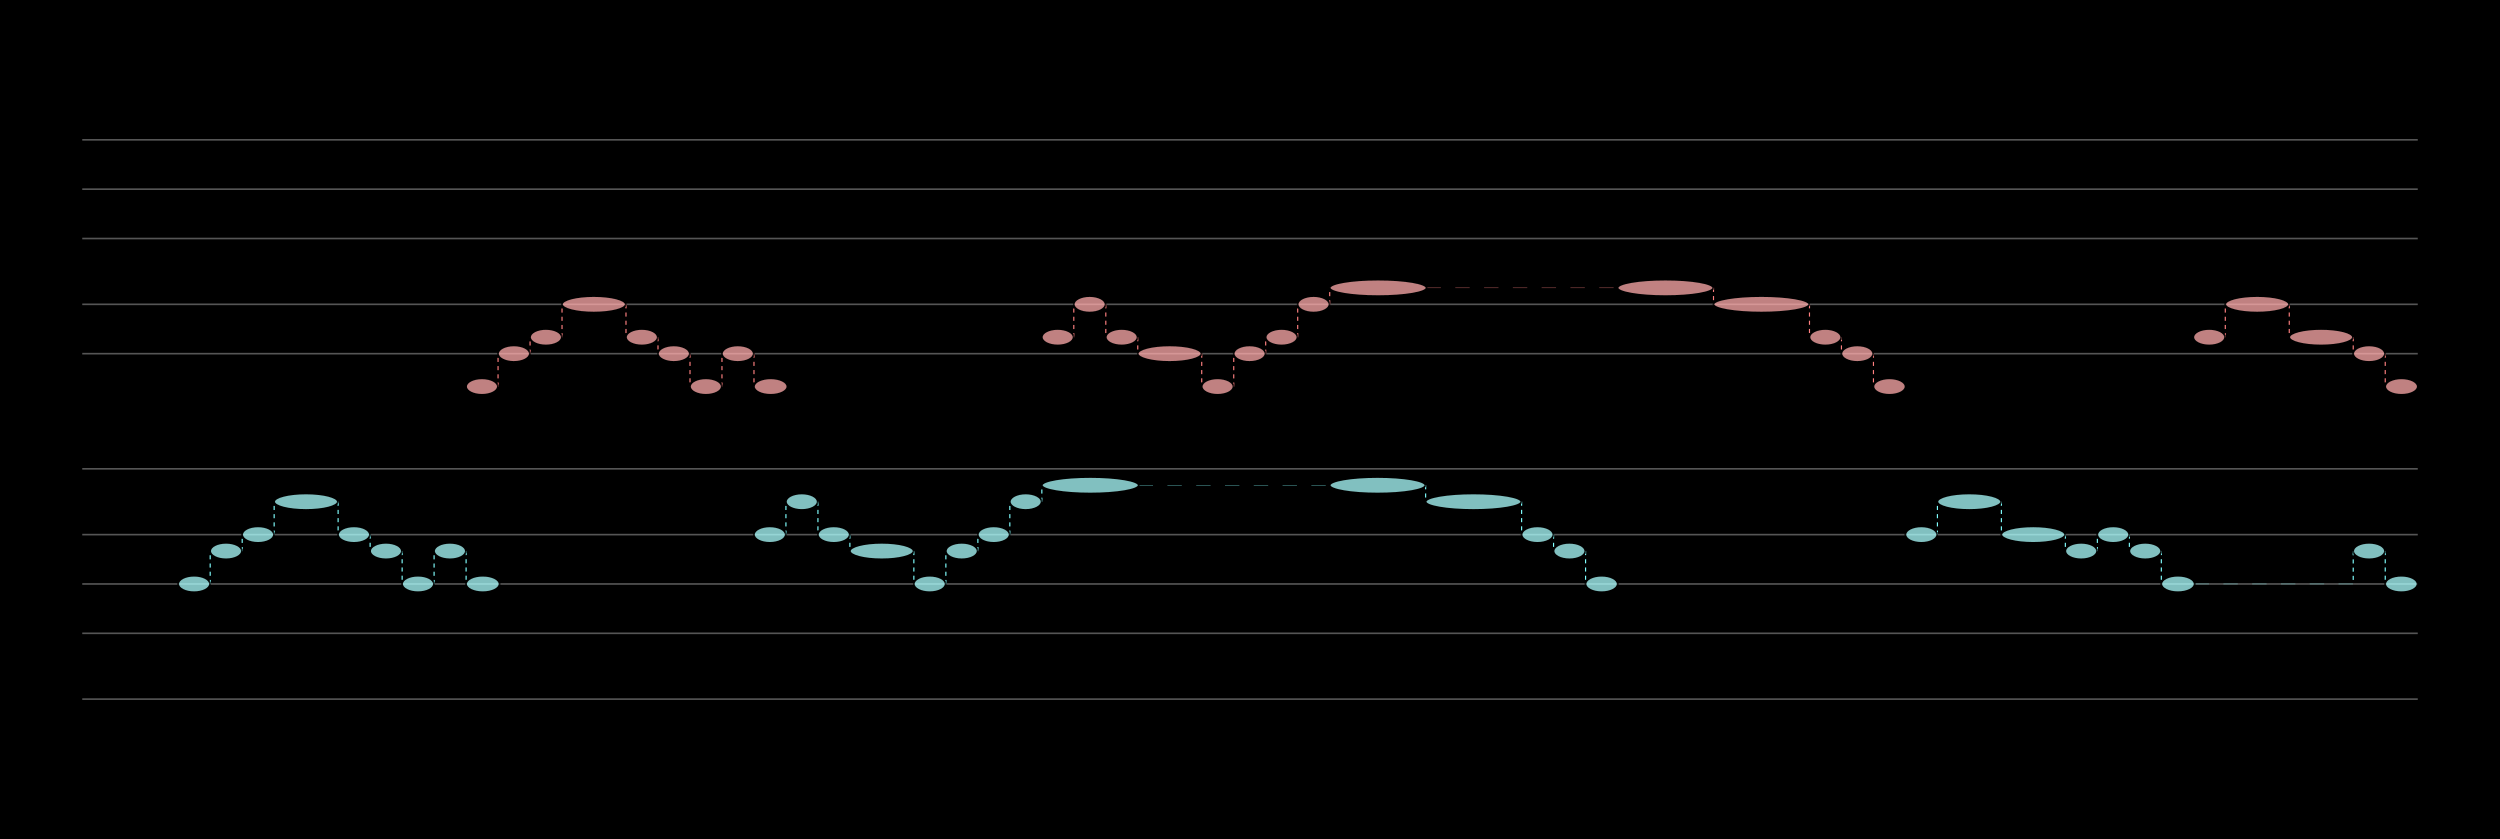
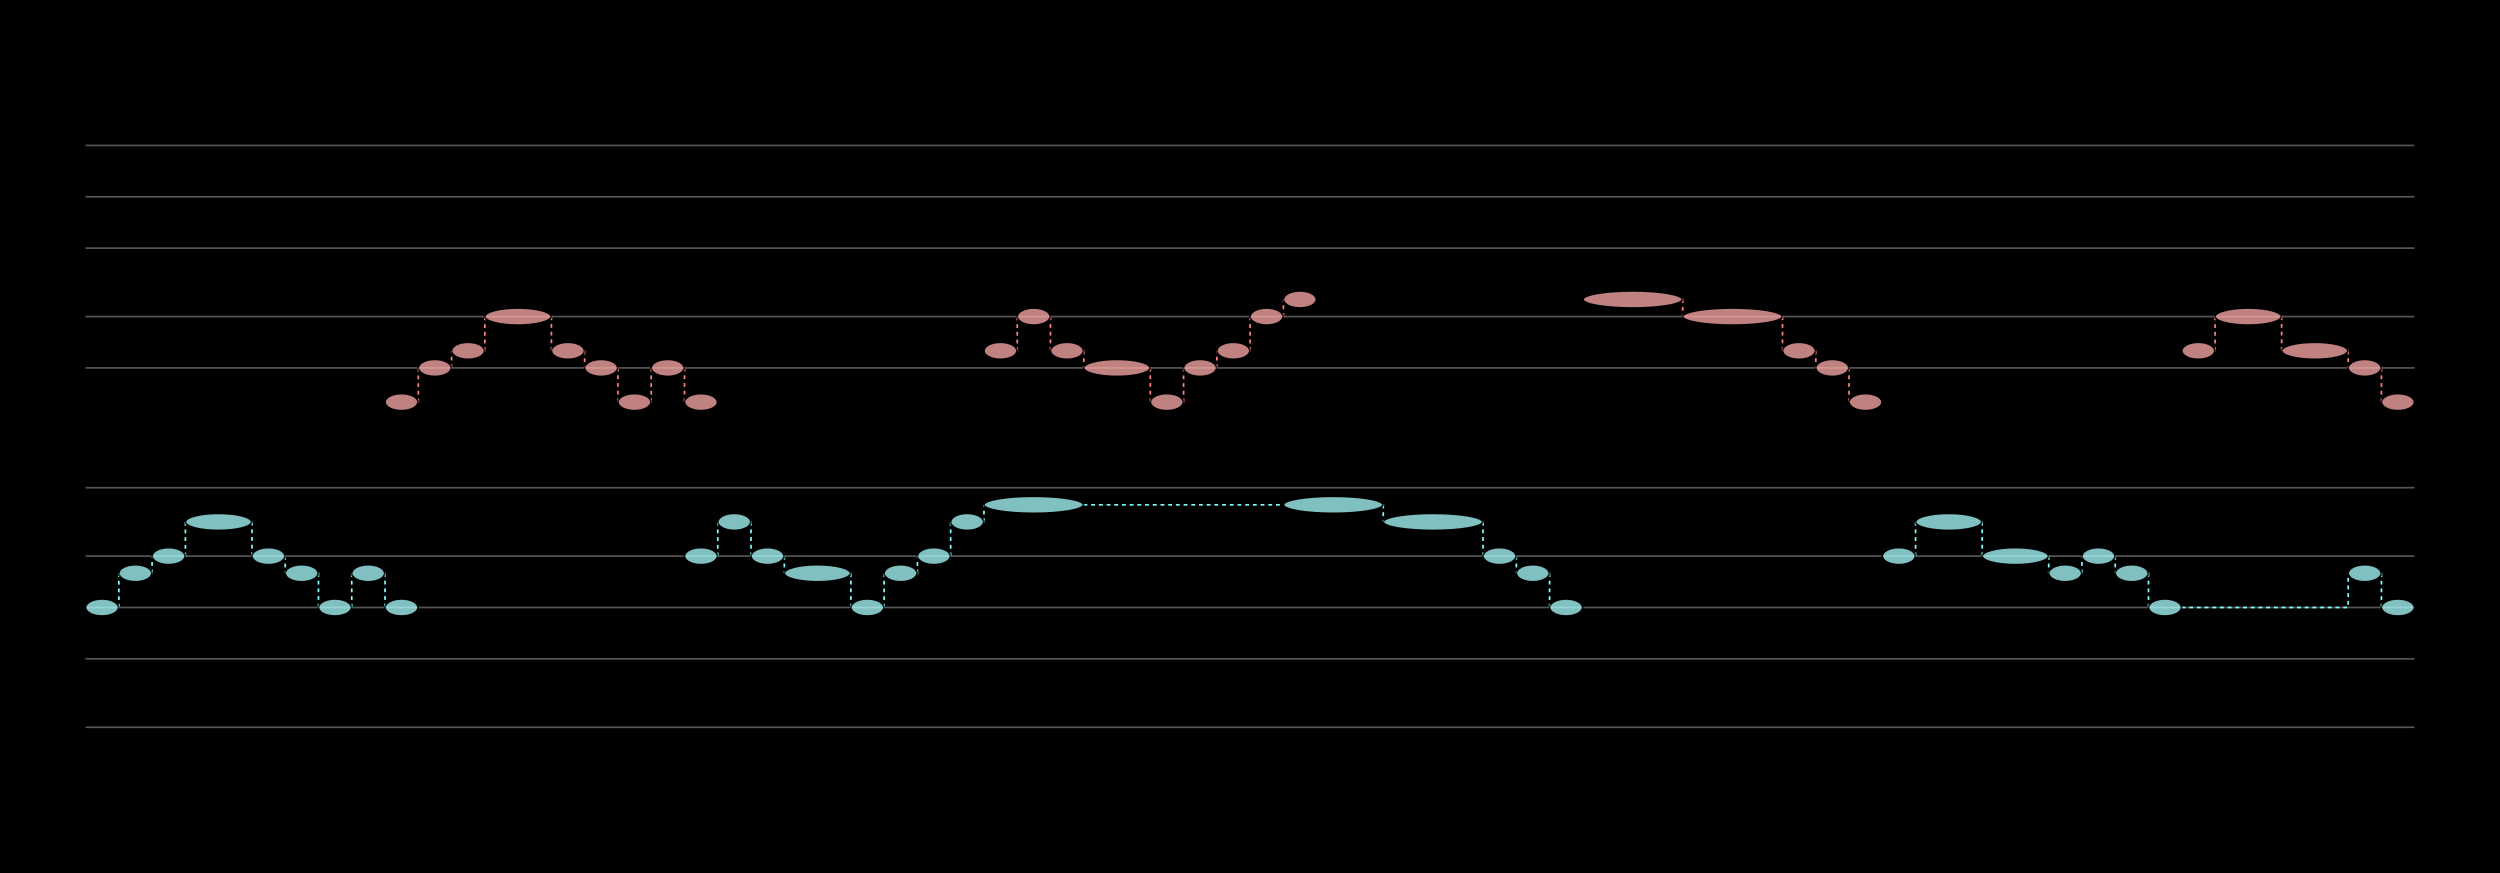
- <svg xmlns="http://www.w3.org/2000/svg" version="1.1" viewPort="0 40 40.565 41" viewBox="-50 -50 1519.77 510" width="1519.77" height="510">
+ <svg xmlns="http://www.w3.org/2000/svg" version="1.1" viewPort="0 40 38.884 41" viewBox="-50 -50 1460.95 510" width="1460.95" height="510">
  <filter id="constantOpacity">
    <feComponentTransfer>
      <feFuncA type="table" tableValues="0 .5 .5" />
    </feComponentTransfer>
  </filter>
  <rect class="background" x="-500%" y="-500%" width="1000%" height="1000%" style="fill:black" />
  <g transform="scale(35, -10) translate(0, -81)">
    <g class="staff-lines" stroke-width="0.1" stroke="#555555">
-       <path d="M0 64.5 L40.565 64.5" />
-       <path d="M0 67.5 L40.565 67.5" />
-       <path d="M0 71.5 L40.565 71.5" />
-       <path d="M0 74.5 L40.565 74.5" />
-       <path d="M0 77.5 L40.565 77.5" />
-       <path d="M0 43.5 L40.565 43.5" />
-       <path d="M0 47.5 L40.565 47.5" />
-       <path d="M0 50.5 L40.565 50.5" />
-       <path d="M0 53.5 L40.565 53.5" />
-       <path d="M0 57.5 L40.565 57.5" />
+       <path d="M0 64.5 L38.884 64.5" />
+       <path d="M0 67.5 L38.884 67.5" />
+       <path d="M0 71.5 L38.884 71.5" />
+       <path d="M0 74.5 L38.884 74.5" />
+       <path d="M0 77.5 L38.884 77.5" />
+       <path d="M0 43.5 L38.884 43.5" />
+       <path d="M0 47.5 L38.884 47.5" />
+       <path d="M0 50.5 L38.884 50.5" />
+       <path d="M0 53.5 L38.884 53.5" />
+       <path d="M0 57.5 L38.884 57.5" />
    </g>
    <g style="stroke-width:1; stroke:black;">
-       <g class="note-lines track-2" fill="none" stroke="hsl(180, 100%, 75%)" stroke-dasharray="0.25" stroke-width="0.02">
-         <path d=" M2.218 50.5 L2.222 50.5 L2.222 52.5" />
-         <path d=" M2.773 52.5 L2.778 52.5 L2.778 53.5" />
-         <path d=" M3.329 53.5 L3.333 53.5 L3.333 55.5" />
-         <path d=" M4.44 55.5 L4.444 55.5 L4.444 53.5" />
-         <path d=" M4.995 53.5 L5 53.5 L5 52.5" />
-         <path d=" M5.551 52.5 L5.556 52.5 L5.556 50.5" />
-         <path d=" M6.106 50.5 L6.111 50.5 L6.111 52.5" />
-         <path d=" M6.662 52.5 L6.667 52.5 L6.667 50.5" />
-         <path d=" M12.218 53.5 L12.222 53.5 L12.222 55.5" />
-         <path d=" M12.773 55.5 L12.778 55.5 L12.778 53.5" />
-         <path d=" M13.329 53.5 L13.333 53.5 L13.333 52.5" />
-         <path d=" M14.44 52.5 L14.444 52.5 L14.444 50.5" />
-         <path d=" M14.995 50.5 L15 50.5 L15 52.5" />
-         <path d=" M15.551 52.5 L15.556 52.5 L15.556 53.5" />
-         <path d=" M16.107 53.5 L16.111 53.5 L16.111 55.5" />
-         <path d=" M16.662 55.5 L16.667 55.5 L16.667 56.5" />
-         <path d=" M18.348 56.5 L21.667 56.5 L21.667 56.5" />
-         <path d=" M23.329 56.5 L23.333 56.5 L23.333 55.5" />
-         <path d=" M24.995 55.5 L25 55.5 L25 53.5" />
-         <path d=" M25.551 53.5 L25.555 53.5 L25.555 52.5" />
-         <path d=" M26.107 52.5 L26.111 52.5 L26.111 50.5" />
-         <path d=" M32.218 53.5 L32.222 53.5 L32.222 55.5" />
-         <path d=" M33.329 55.5 L33.333 55.5 L33.333 53.5" />
-         <path d=" M34.44 53.5 L34.444 53.5 L34.444 52.5" />
-         <path d=" M34.995 52.5 L35 52.5 L35 53.5" />
-         <path d=" M35.551 53.5 L35.556 53.5 L35.556 52.5" />
-         <path d=" M36.106 52.5 L36.111 52.5 L36.111 50.5" />
-         <path d=" M36.689 50.5 L39.444 50.5 L39.444 52.5" />
-         <path d=" M39.995 52.5 L40 52.5 L40 50.5" />
-       </g>
-       <g class="note-lines track-1" fill="none" stroke="hsl(0, 100%, 75%)" stroke-dasharray="0.25" stroke-width="0.02">
-         <path d=" M7.218 62.5 L7.222 62.5 L7.222 64.5" />
-         <path d=" M7.773 64.5 L7.778 64.5 L7.778 65.5" />
-         <path d=" M8.329 65.5 L8.333 65.5 L8.333 67.5" />
-         <path d=" M9.44 67.5 L9.444 67.5 L9.444 65.5" />
-         <path d=" M9.995 65.5 L10 65.5 L10 64.5" />
-         <path d=" M10.551 64.5 L10.556 64.5 L10.556 62.5" />
-         <path d=" M11.107 62.5 L11.111 62.5 L11.111 64.5" />
-         <path d=" M11.662 64.5 L11.667 64.5 L11.667 62.5" />
-         <path d=" M17.218 65.5 L17.222 65.5 L17.222 67.5" />
-         <path d=" M17.773 67.5 L17.778 67.5 L17.778 65.5" />
-         <path d=" M18.329 65.5 L18.333 65.5 L18.333 64.5" />
-         <path d=" M19.44 64.5 L19.444 64.5 L19.444 62.5" />
-         <path d=" M19.995 62.5 L20 62.5 L20 64.5" />
-         <path d=" M20.551 64.5 L20.555 64.5 L20.555 65.5" />
-         <path d=" M21.107 65.5 L21.111 65.5 L21.111 67.5" />
-         <path d=" M21.662 67.5 L21.667 67.5 L21.667 68.5" />
-         <path d=" M23.348 68.5 L26.667 68.5 L26.667 68.5" />
-         <path d=" M28.329 68.5 L28.333 68.5 L28.333 67.5" />
-         <path d=" M29.995 67.5 L30 67.5 L30 65.5" />
-         <path d=" M30.551 65.5 L30.555 65.5 L30.555 64.5" />
-         <path d=" M31.107 64.5 L31.111 64.5 L31.111 62.5" />
-         <path d=" M37.218 65.5 L37.222 65.5 L37.222 67.5" />
-         <path d=" M38.329 67.5 L38.333 67.5 L38.333 65.5" />
-         <path d=" M39.44 65.5 L39.444 65.5 L39.444 64.5" />
-         <path d=" M39.995 64.5 L40 64.5 L40 62.5" />
+       <g class="note-lines track-2" fill="none" stroke="hsl(180, 100%, 75%)" stroke-dasharray="2.25" stroke-width="1">
+         <path vector-effect="non-scaling-stroke" d=" M0.551 50.5 L0.556 50.5 L0.556 52.5" />
+         <path vector-effect="non-scaling-stroke" d=" M1.106 52.5 L1.111 52.5 L1.111 53.5" />
+         <path vector-effect="non-scaling-stroke" d=" M1.662 53.5 L1.667 53.5 L1.667 55.5" />
+         <path vector-effect="non-scaling-stroke" d=" M2.773 55.5 L2.778 55.5 L2.778 53.5" />
+         <path vector-effect="non-scaling-stroke" d=" M3.329 53.5 L3.333 53.5 L3.333 52.5" />
+         <path vector-effect="non-scaling-stroke" d=" M3.884 52.5 L3.889 52.5 L3.889 50.5" />
+         <path vector-effect="non-scaling-stroke" d=" M4.44 50.5 L4.444 50.5 L4.444 52.5" />
+         <path vector-effect="non-scaling-stroke" d=" M4.995 52.5 L5 52.5 L5 50.5" />
+         <path vector-effect="non-scaling-stroke" d=" M10.551 53.5 L10.556 53.5 L10.556 55.5" />
+         <path vector-effect="non-scaling-stroke" d=" M11.107 55.5 L11.111 55.5 L11.111 53.5" />
+         <path vector-effect="non-scaling-stroke" d=" M11.662 53.5 L11.667 53.5 L11.667 52.5" />
+         <path vector-effect="non-scaling-stroke" d=" M12.773 52.5 L12.778 52.5 L12.778 50.5" />
+         <path vector-effect="non-scaling-stroke" d=" M13.329 50.5 L13.333 50.5 L13.333 52.5" />
+         <path vector-effect="non-scaling-stroke" d=" M13.884 52.5 L13.889 52.5 L13.889 53.5" />
+         <path vector-effect="non-scaling-stroke" d=" M14.44 53.5 L14.444 53.5 L14.444 55.5" />
+         <path vector-effect="non-scaling-stroke" d=" M14.995 55.5 L15 55.5 L15 56.5" />
+         <path vector-effect="non-scaling-stroke" d=" M16.662 56.5 L20 56.5 L20 56.5" />
+         <path vector-effect="non-scaling-stroke" d=" M21.662 56.5 L21.667 56.5 L21.667 55.5" />
+         <path vector-effect="non-scaling-stroke" d=" M23.329 55.5 L23.333 55.5 L23.333 53.5" />
+         <path vector-effect="non-scaling-stroke" d=" M23.884 53.5 L23.889 53.5 L23.889 52.5" />
+         <path vector-effect="non-scaling-stroke" d=" M24.44 52.5 L24.444 52.5 L24.444 50.5" />
+         <path vector-effect="non-scaling-stroke" d=" M30.551 53.5 L30.555 53.5 L30.555 55.5" />
+         <path vector-effect="non-scaling-stroke" d=" M31.662 55.5 L31.667 55.5 L31.667 53.5" />
+         <path vector-effect="non-scaling-stroke" d=" M32.773 53.5 L32.778 53.5 L32.778 52.5" />
+         <path vector-effect="non-scaling-stroke" d=" M33.329 52.5 L33.333 52.5 L33.333 53.5" />
+         <path vector-effect="non-scaling-stroke" d=" M33.884 53.5 L33.889 53.5 L33.889 52.5" />
+         <path vector-effect="non-scaling-stroke" d=" M34.44 52.5 L34.444 52.5 L34.444 50.5" />
+         <path vector-effect="non-scaling-stroke" d=" M34.995 50.5 L37.778 50.5 L37.778 52.5" />
+         <path vector-effect="non-scaling-stroke" d=" M38.329 52.5 L38.333 52.5 L38.333 50.5" />
+       </g>
+       <g class="note-lines track-1" fill="none" stroke="hsl(0, 100%, 75%)" stroke-dasharray="2.25" stroke-width="1">
+         <path vector-effect="non-scaling-stroke" d=" M5.551 62.5 L5.556 62.5 L5.556 64.5" />
+         <path vector-effect="non-scaling-stroke" d=" M6.106 64.5 L6.111 64.5 L6.111 65.5" />
+         <path vector-effect="non-scaling-stroke" d=" M6.662 65.5 L6.667 65.5 L6.667 67.5" />
+         <path vector-effect="non-scaling-stroke" d=" M7.773 67.5 L7.778 67.5 L7.778 65.5" />
+         <path vector-effect="non-scaling-stroke" d=" M8.329 65.5 L8.333 65.5 L8.333 64.5" />
+         <path vector-effect="non-scaling-stroke" d=" M8.884 64.5 L8.889 64.5 L8.889 62.5" />
+         <path vector-effect="non-scaling-stroke" d=" M9.44 62.5 L9.444 62.5 L9.444 64.5" />
+         <path vector-effect="non-scaling-stroke" d=" M9.995 64.5 L10 64.5 L10 62.5" />
+         <path vector-effect="non-scaling-stroke" d=" M15.551 65.5 L15.556 65.5 L15.556 67.5" />
+         <path vector-effect="non-scaling-stroke" d=" M16.107 67.5 L16.111 67.5 L16.111 65.5" />
+         <path vector-effect="non-scaling-stroke" d=" M16.662 65.5 L16.667 65.5 L16.667 64.5" />
+         <path vector-effect="non-scaling-stroke" d=" M17.773 64.5 L17.778 64.5 L17.778 62.5" />
+         <path vector-effect="non-scaling-stroke" d=" M18.329 62.5 L18.333 62.5 L18.333 64.5" />
+         <path vector-effect="non-scaling-stroke" d=" M18.884 64.5 L18.889 64.5 L18.889 65.5" />
+         <path vector-effect="non-scaling-stroke" d=" M19.44 65.5 L19.444 65.5 L19.444 67.5" />
+         <path vector-effect="non-scaling-stroke" d=" M19.995 67.5 L20 67.5 L20 68.5" />
+         <path vector-effect="non-scaling-stroke" d=" M26.662 68.5 L26.667 68.5 L26.667 67.5" />
+         <path vector-effect="non-scaling-stroke" d=" M28.329 67.5 L28.333 67.5 L28.333 65.5" />
+         <path vector-effect="non-scaling-stroke" d=" M28.884 65.5 L28.889 65.5 L28.889 64.5" />
+         <path vector-effect="non-scaling-stroke" d=" M29.44 64.5 L29.444 64.5 L29.444 62.5" />
+         <path vector-effect="non-scaling-stroke" d=" M35.551 65.5 L35.556 65.5 L35.556 67.5" />
+         <path vector-effect="non-scaling-stroke" d=" M36.662 67.5 L36.667 67.5 L36.667 65.5" />
+         <path vector-effect="non-scaling-stroke" d=" M37.773 65.5 L37.778 65.5 L37.778 64.5" />
+         <path vector-effect="non-scaling-stroke" d=" M38.329 64.5 L38.333 64.5 L38.333 62.5" />
      </g>
      <g opacity="0.5" class="note-backdrops track-2" style="fill:white;">
-         <rect vector-effect="non-scaling-stroke" class="note key-50 ont-1d667 offt-2d218 minima" rx="1" ry="1" x="1.667" y="50" width="0.551" height="1" />
-         <rect vector-effect="non-scaling-stroke" class="note key-52 ont-2d222 offt-2d773" rx="1" ry="1" x="2.222" y="52" width="0.551" height="1" />
-         <rect vector-effect="non-scaling-stroke" class="note key-53 ont-2d778 offt-3d329" rx="1" ry="1" x="2.778" y="53" width="0.551" height="1" />
-         <rect vector-effect="non-scaling-stroke" class="note key-55 ont-3d333 offt-4d440" rx="1" ry="1" x="3.333" y="55" width="1.106" height="1" />
-         <rect vector-effect="non-scaling-stroke" class="note key-53 ont-4d444 offt-4d995" rx="1" ry="1" x="4.444" y="53" width="0.551" height="1" />
-         <rect vector-effect="non-scaling-stroke" class="note key-52 ont-5d000 offt-5d551" rx="1" ry="1" x="5" y="52" width="0.551" height="1" />
-         <rect vector-effect="non-scaling-stroke" class="note key-50 ont-5d556 offt-6d106 minima" rx="1" ry="1" x="5.556" y="50" width="0.551" height="1" />
-         <rect vector-effect="non-scaling-stroke" class="note key-52 ont-6d111 offt-6d662" rx="1" ry="1" x="6.111" y="52" width="0.551" height="1" />
-         <rect vector-effect="non-scaling-stroke" class="note key-50 ont-6d667 offt-7d247 minima" rx="1" ry="1" x="6.667" y="50" width="0.58" height="1" />
-         <rect vector-effect="non-scaling-stroke" class="note key-53 ont-11d667 offt-12d218" rx="1" ry="1" x="11.667" y="53" width="0.551" height="1" />
-         <rect vector-effect="non-scaling-stroke" class="note key-55 ont-12d222 offt-12d773" rx="1" ry="1" x="12.222" y="55" width="0.551" height="1" />
-         <rect vector-effect="non-scaling-stroke" class="note key-53 ont-12d778 offt-13d329" rx="1" ry="1" x="12.778" y="53" width="0.551" height="1" />
-         <rect vector-effect="non-scaling-stroke" class="note key-52 ont-13d333 offt-14d440" rx="1" ry="1" x="13.333" y="52" width="1.106" height="1" />
-         <rect vector-effect="non-scaling-stroke" class="note key-50 ont-14d444 offt-14d995 minima" rx="1" ry="1" x="14.444" y="50" width="0.551" height="1" />
-         <rect vector-effect="non-scaling-stroke" class="note key-52 ont-15d000 offt-15d551" rx="1" ry="1" x="15" y="52" width="0.551" height="1" />
-         <rect vector-effect="non-scaling-stroke" class="note key-53 ont-15d556 offt-16d106" rx="1" ry="1" x="15.556" y="53" width="0.551" height="1" />
-         <rect vector-effect="non-scaling-stroke" class="note key-55 ont-16d111 offt-16d662" rx="1" ry="1" x="16.111" y="55" width="0.551" height="1" />
-         <rect vector-effect="non-scaling-stroke" class="note key-56 ont-16d667 offt-18d348 maxima" rx="1" ry="1" x="16.667" y="56" width="1.682" height="1" />
-         <rect vector-effect="non-scaling-stroke" class="note key-56 ont-21d667 offt-23d329 maxima" rx="1" ry="1" x="21.667" y="56" width="1.662" height="1" />
-         <rect vector-effect="non-scaling-stroke" class="note key-55 ont-23d333 offt-24d995" rx="1" ry="1" x="23.333" y="55" width="1.662" height="1" />
-         <rect vector-effect="non-scaling-stroke" class="note key-53 ont-25d000 offt-25d551" rx="1" ry="1" x="25" y="53" width="0.551" height="1" />
-         <rect vector-effect="non-scaling-stroke" class="note key-52 ont-25d556 offt-26d106" rx="1" ry="1" x="25.555" y="52" width="0.551" height="1" />
-         <rect vector-effect="non-scaling-stroke" class="note key-50 ont-26d111 offt-26d668 minima" rx="1" ry="1" x="26.111" y="50" width="0.557" height="1" />
-         <rect vector-effect="non-scaling-stroke" class="note key-53 ont-31d667 offt-32d218" rx="1" ry="1" x="31.667" y="53" width="0.551" height="1" />
-         <rect vector-effect="non-scaling-stroke" class="note key-55 ont-32d222 offt-33d329" rx="1" ry="1" x="32.222" y="55" width="1.106" height="1" />
-         <rect vector-effect="non-scaling-stroke" class="note key-53 ont-33d333 offt-34d440" rx="1" ry="1" x="33.333" y="53" width="1.106" height="1" />
-         <rect vector-effect="non-scaling-stroke" class="note key-52 ont-34d444 offt-34d995" rx="1" ry="1" x="34.444" y="52" width="0.551" height="1" />
-         <rect vector-effect="non-scaling-stroke" class="note key-53 ont-35d000 offt-35d551" rx="1" ry="1" x="35" y="53" width="0.551" height="1" />
-         <rect vector-effect="non-scaling-stroke" class="note key-52 ont-35d556 offt-36d106" rx="1" ry="1" x="35.556" y="52" width="0.551" height="1" />
-         <rect vector-effect="non-scaling-stroke" class="note key-50 ont-36d111 offt-36d689 minima" rx="1" ry="1" x="36.111" y="50" width="0.578" height="1" />
-         <rect vector-effect="non-scaling-stroke" class="note key-52 ont-39d444 offt-39d995" rx="1" ry="1" x="39.444" y="52" width="0.551" height="1" />
-         <rect vector-effect="non-scaling-stroke" class="note key-50 ont-40d000 offt-40d560 minima" rx="1" ry="1" x="40" y="50" width="0.56" height="1" />
+         <g class="note key-50 ont-0d000 offt-0d551 minima">
+           <rect vector-effect="non-scaling-stroke" rx="1" ry="1" x="0" y="50" width="0.551" height="1" />
+         </g>
+         <g class="note key-52 ont-0d556 offt-1d106">
+           <rect vector-effect="non-scaling-stroke" rx="1" ry="1" x="0.556" y="52" width="0.551" height="1" />
+         </g>
+         <g class="note key-53 ont-1d111 offt-1d662">
+           <rect vector-effect="non-scaling-stroke" rx="1" ry="1" x="1.111" y="53" width="0.551" height="1" />
+         </g>
+         <g class="note key-55 ont-1d667 offt-2d773">
+           <rect vector-effect="non-scaling-stroke" rx="1" ry="1" x="1.667" y="55" width="1.106" height="1" />
+         </g>
+         <g class="note key-53 ont-2d778 offt-3d329">
+           <rect vector-effect="non-scaling-stroke" rx="1" ry="1" x="2.778" y="53" width="0.551" height="1" />
+         </g>
+         <g class="note key-52 ont-3d333 offt-3d884">
+           <rect vector-effect="non-scaling-stroke" rx="1" ry="1" x="3.333" y="52" width="0.551" height="1" />
+         </g>
+         <g class="note key-50 ont-3d889 offt-4d440 minima">
+           <rect vector-effect="non-scaling-stroke" rx="1" ry="1" x="3.889" y="50" width="0.551" height="1" />
+         </g>
+         <g class="note key-52 ont-4d444 offt-4d995">
+           <rect vector-effect="non-scaling-stroke" rx="1" ry="1" x="4.444" y="52" width="0.551" height="1" />
+         </g>
+         <g class="note key-50 ont-5d000 offt-5d551 minima">
+           <rect vector-effect="non-scaling-stroke" rx="1" ry="1" x="5" y="50" width="0.551" height="1" />
+         </g>
+         <g class="note key-53 ont-10d000 offt-10d551">
+           <rect vector-effect="non-scaling-stroke" rx="1" ry="1" x="10" y="53" width="0.551" height="1" />
+         </g>
+         <g class="note key-55 ont-10d556 offt-11d106">
+           <rect vector-effect="non-scaling-stroke" rx="1" ry="1" x="10.556" y="55" width="0.551" height="1" />
+         </g>
+         <g class="note key-53 ont-11d111 offt-11d662">
+           <rect vector-effect="non-scaling-stroke" rx="1" ry="1" x="11.111" y="53" width="0.551" height="1" />
+         </g>
+         <g class="note key-52 ont-11d667 offt-12d773">
+           <rect vector-effect="non-scaling-stroke" rx="1" ry="1" x="11.667" y="52" width="1.106" height="1" />
+         </g>
+         <g class="note key-50 ont-12d778 offt-13d329 minima">
+           <rect vector-effect="non-scaling-stroke" rx="1" ry="1" x="12.778" y="50" width="0.551" height="1" />
+         </g>
+         <g class="note key-52 ont-13d333 offt-13d884">
+           <rect vector-effect="non-scaling-stroke" rx="1" ry="1" x="13.333" y="52" width="0.551" height="1" />
+         </g>
+         <g class="note key-53 ont-13d889 offt-14d440">
+           <rect vector-effect="non-scaling-stroke" rx="1" ry="1" x="13.889" y="53" width="0.551" height="1" />
+         </g>
+         <g class="note key-55 ont-14d444 offt-14d995">
+           <rect vector-effect="non-scaling-stroke" rx="1" ry="1" x="14.444" y="55" width="0.551" height="1" />
+         </g>
+         <g class="note key-56 ont-15d000 offt-16d662 maxima">
+           <rect vector-effect="non-scaling-stroke" rx="1" ry="1" x="15" y="56" width="1.662" height="1" />
+         </g>
+         <g class="note key-56 ont-20d000 offt-21d662 maxima">
+           <rect vector-effect="non-scaling-stroke" rx="1" ry="1" x="20" y="56" width="1.662" height="1" />
+         </g>
+         <g class="note key-55 ont-21d667 offt-23d329">
+           <rect vector-effect="non-scaling-stroke" rx="1" ry="1" x="21.667" y="55" width="1.662" height="1" />
+         </g>
+         <g class="note key-53 ont-23d333 offt-23d884">
+           <rect vector-effect="non-scaling-stroke" rx="1" ry="1" x="23.333" y="53" width="0.551" height="1" />
+         </g>
+         <g class="note key-52 ont-23d889 offt-24d440">
+           <rect vector-effect="non-scaling-stroke" rx="1" ry="1" x="23.889" y="52" width="0.551" height="1" />
+         </g>
+         <g class="note key-50 ont-24d444 offt-24d995 minima">
+           <rect vector-effect="non-scaling-stroke" rx="1" ry="1" x="24.444" y="50" width="0.551" height="1" />
+         </g>
+         <g class="note key-53 ont-30d000 offt-30d551">
+           <rect vector-effect="non-scaling-stroke" rx="1" ry="1" x="30" y="53" width="0.551" height="1" />
+         </g>
+         <g class="note key-55 ont-30d556 offt-31d662">
+           <rect vector-effect="non-scaling-stroke" rx="1" ry="1" x="30.555" y="55" width="1.106" height="1" />
+         </g>
+         <g class="note key-53 ont-31d667 offt-32d773">
+           <rect vector-effect="non-scaling-stroke" rx="1" ry="1" x="31.667" y="53" width="1.106" height="1" />
+         </g>
+         <g class="note key-52 ont-32d778 offt-33d329">
+           <rect vector-effect="non-scaling-stroke" rx="1" ry="1" x="32.778" y="52" width="0.551" height="1" />
+         </g>
+         <g class="note key-53 ont-33d333 offt-33d884">
+           <rect vector-effect="non-scaling-stroke" rx="1" ry="1" x="33.333" y="53" width="0.551" height="1" />
+         </g>
+         <g class="note key-52 ont-33d889 offt-34d440">
+           <rect vector-effect="non-scaling-stroke" rx="1" ry="1" x="33.889" y="52" width="0.551" height="1" />
+         </g>
+         <g class="note key-50 ont-34d444 offt-34d995 minima">
+           <rect vector-effect="non-scaling-stroke" rx="1" ry="1" x="34.444" y="50" width="0.551" height="1" />
+         </g>
+         <g class="note key-52 ont-37d778 offt-38d329">
+           <rect vector-effect="non-scaling-stroke" rx="1" ry="1" x="37.778" y="52" width="0.551" height="1" />
+         </g>
+         <g class="note key-50 ont-38d333 offt-38d884 minima">
+           <rect vector-effect="non-scaling-stroke" rx="1" ry="1" x="38.333" y="50" width="0.551" height="1" />
+         </g>
      </g>
      <g opacity="0.5" class="note-backdrops track-1" style="fill:white;">
-         <rect vector-effect="non-scaling-stroke" class="note key-62 ont-6d667 offt-7d218 minima" rx="1" ry="1" x="6.667" y="62" width="0.551" height="1" />
-         <rect vector-effect="non-scaling-stroke" class="note key-64 ont-7d222 offt-7d773" rx="1" ry="1" x="7.222" y="64" width="0.551" height="1" />
-         <rect vector-effect="non-scaling-stroke" class="note key-65 ont-7d778 offt-8d329" rx="1" ry="1" x="7.778" y="65" width="0.551" height="1" />
-         <rect vector-effect="non-scaling-stroke" class="note key-67 ont-8d333 offt-9d440" rx="1" ry="1" x="8.333" y="67" width="1.106" height="1" />
-         <rect vector-effect="non-scaling-stroke" class="note key-65 ont-9d444 offt-9d995" rx="1" ry="1" x="9.444" y="65" width="0.551" height="1" />
-         <rect vector-effect="non-scaling-stroke" class="note key-64 ont-10d000 offt-10d551" rx="1" ry="1" x="10" y="64" width="0.551" height="1" />
-         <rect vector-effect="non-scaling-stroke" class="note key-62 ont-10d556 offt-11d106 minima" rx="1" ry="1" x="10.556" y="62" width="0.551" height="1" />
-         <rect vector-effect="non-scaling-stroke" class="note key-64 ont-11d111 offt-11d662" rx="1" ry="1" x="11.111" y="64" width="0.551" height="1" />
-         <rect vector-effect="non-scaling-stroke" class="note key-62 ont-11d667 offt-12d247 minima" rx="1" ry="1" x="11.667" y="62" width="0.58" height="1" />
-         <rect vector-effect="non-scaling-stroke" class="note key-65 ont-16d667 offt-17d218" rx="1" ry="1" x="16.667" y="65" width="0.551" height="1" />
-         <rect vector-effect="non-scaling-stroke" class="note key-67 ont-17d222 offt-17d773" rx="1" ry="1" x="17.222" y="67" width="0.551" height="1" />
-         <rect vector-effect="non-scaling-stroke" class="note key-65 ont-17d778 offt-18d329" rx="1" ry="1" x="17.778" y="65" width="0.551" height="1" />
-         <rect vector-effect="non-scaling-stroke" class="note key-64 ont-18d333 offt-19d440" rx="1" ry="1" x="18.333" y="64" width="1.106" height="1" />
-         <rect vector-effect="non-scaling-stroke" class="note key-62 ont-19d444 offt-19d995 minima" rx="1" ry="1" x="19.444" y="62" width="0.551" height="1" />
-         <rect vector-effect="non-scaling-stroke" class="note key-64 ont-20d000 offt-20d551" rx="1" ry="1" x="20" y="64" width="0.551" height="1" />
-         <rect vector-effect="non-scaling-stroke" class="note key-65 ont-20d556 offt-21d106" rx="1" ry="1" x="20.555" y="65" width="0.551" height="1" />
-         <rect vector-effect="non-scaling-stroke" class="note key-67 ont-21d111 offt-21d662" rx="1" ry="1" x="21.111" y="67" width="0.551" height="1" />
-         <rect vector-effect="non-scaling-stroke" class="note key-68 ont-21d667 offt-23d348 maxima" rx="1" ry="1" x="21.667" y="68" width="1.682" height="1" />
-         <rect vector-effect="non-scaling-stroke" class="note key-68 ont-26d667 offt-28d329 maxima" rx="1" ry="1" x="26.667" y="68" width="1.662" height="1" />
-         <rect vector-effect="non-scaling-stroke" class="note key-67 ont-28d333 offt-29d995" rx="1" ry="1" x="28.333" y="67" width="1.662" height="1" />
-         <rect vector-effect="non-scaling-stroke" class="note key-65 ont-30d000 offt-30d551" rx="1" ry="1" x="30" y="65" width="0.551" height="1" />
-         <rect vector-effect="non-scaling-stroke" class="note key-64 ont-30d556 offt-31d106" rx="1" ry="1" x="30.555" y="64" width="0.551" height="1" />
-         <rect vector-effect="non-scaling-stroke" class="note key-62 ont-31d111 offt-31d668 minima" rx="1" ry="1" x="31.111" y="62" width="0.557" height="1" />
-         <rect vector-effect="non-scaling-stroke" class="note key-65 ont-36d667 offt-37d218" rx="1" ry="1" x="36.667" y="65" width="0.551" height="1" />
-         <rect vector-effect="non-scaling-stroke" class="note key-67 ont-37d222 offt-38d329" rx="1" ry="1" x="37.222" y="67" width="1.106" height="1" />
-         <rect vector-effect="non-scaling-stroke" class="note key-65 ont-38d333 offt-39d440" rx="1" ry="1" x="38.333" y="65" width="1.106" height="1" />
-         <rect vector-effect="non-scaling-stroke" class="note key-64 ont-39d444 offt-39d995" rx="1" ry="1" x="39.444" y="64" width="0.551" height="1" />
-         <rect vector-effect="non-scaling-stroke" class="note key-62 ont-40d000 offt-40d565 minima" rx="1" ry="1" x="40" y="62" width="0.565" height="1" />
+         <g class="note key-62 ont-5d000 offt-5d551 minima">
+           <rect vector-effect="non-scaling-stroke" rx="1" ry="1" x="5" y="62" width="0.551" height="1" />
+         </g>
+         <g class="note key-64 ont-5d556 offt-6d106">
+           <rect vector-effect="non-scaling-stroke" rx="1" ry="1" x="5.556" y="64" width="0.551" height="1" />
+         </g>
+         <g class="note key-65 ont-6d111 offt-6d662">
+           <rect vector-effect="non-scaling-stroke" rx="1" ry="1" x="6.111" y="65" width="0.551" height="1" />
+         </g>
+         <g class="note key-67 ont-6d667 offt-7d773">
+           <rect vector-effect="non-scaling-stroke" rx="1" ry="1" x="6.667" y="67" width="1.106" height="1" />
+         </g>
+         <g class="note key-65 ont-7d778 offt-8d329">
+           <rect vector-effect="non-scaling-stroke" rx="1" ry="1" x="7.778" y="65" width="0.551" height="1" />
+         </g>
+         <g class="note key-64 ont-8d333 offt-8d884">
+           <rect vector-effect="non-scaling-stroke" rx="1" ry="1" x="8.333" y="64" width="0.551" height="1" />
+         </g>
+         <g class="note key-62 ont-8d889 offt-9d440 minima">
+           <rect vector-effect="non-scaling-stroke" rx="1" ry="1" x="8.889" y="62" width="0.551" height="1" />
+         </g>
+         <g class="note key-64 ont-9d444 offt-9d995">
+           <rect vector-effect="non-scaling-stroke" rx="1" ry="1" x="9.444" y="64" width="0.551" height="1" />
+         </g>
+         <g class="note key-62 ont-10d000 offt-10d551 minima">
+           <rect vector-effect="non-scaling-stroke" rx="1" ry="1" x="10" y="62" width="0.551" height="1" />
+         </g>
+         <g class="note key-65 ont-15d000 offt-15d551">
+           <rect vector-effect="non-scaling-stroke" rx="1" ry="1" x="15" y="65" width="0.551" height="1" />
+         </g>
+         <g class="note key-67 ont-15d556 offt-16d106">
+           <rect vector-effect="non-scaling-stroke" rx="1" ry="1" x="15.556" y="67" width="0.551" height="1" />
+         </g>
+         <g class="note key-65 ont-16d111 offt-16d662">
+           <rect vector-effect="non-scaling-stroke" rx="1" ry="1" x="16.111" y="65" width="0.551" height="1" />
+         </g>
+         <g class="note key-64 ont-16d667 offt-17d773">
+           <rect vector-effect="non-scaling-stroke" rx="1" ry="1" x="16.667" y="64" width="1.106" height="1" />
+         </g>
+         <g class="note key-62 ont-17d778 offt-18d329 minima">
+           <rect vector-effect="non-scaling-stroke" rx="1" ry="1" x="17.778" y="62" width="0.551" height="1" />
+         </g>
+         <g class="note key-64 ont-18d333 offt-18d884">
+           <rect vector-effect="non-scaling-stroke" rx="1" ry="1" x="18.333" y="64" width="0.551" height="1" />
+         </g>
+         <g class="note key-65 ont-18d889 offt-19d440">
+           <rect vector-effect="non-scaling-stroke" rx="1" ry="1" x="18.889" y="65" width="0.551" height="1" />
+         </g>
+         <g class="note key-67 ont-19d444 offt-19d995">
+           <rect vector-effect="non-scaling-stroke" rx="1" ry="1" x="19.444" y="67" width="0.551" height="1" />
+         </g>
+         <g class="note key-68 ont-20d000 offt-20d551 maxima">
+           <rect vector-effect="non-scaling-stroke" rx="1" ry="1" x="20" y="68" width="0.551" height="1" />
+         </g>
+         <g class="note key-68 ont-25d000 offt-26d662 maxima">
+           <rect vector-effect="non-scaling-stroke" rx="1" ry="1" x="25" y="68" width="1.662" height="1" />
+         </g>
+         <g class="note key-67 ont-26d667 offt-28d329">
+           <rect vector-effect="non-scaling-stroke" rx="1" ry="1" x="26.667" y="67" width="1.662" height="1" />
+         </g>
+         <g class="note key-65 ont-28d333 offt-28d884">
+           <rect vector-effect="non-scaling-stroke" rx="1" ry="1" x="28.333" y="65" width="0.551" height="1" />
+         </g>
+         <g class="note key-64 ont-28d889 offt-29d440">
+           <rect vector-effect="non-scaling-stroke" rx="1" ry="1" x="28.889" y="64" width="0.551" height="1" />
+         </g>
+         <g class="note key-62 ont-29d444 offt-29d995 minima">
+           <rect vector-effect="non-scaling-stroke" rx="1" ry="1" x="29.444" y="62" width="0.551" height="1" />
+         </g>
+         <g class="note key-65 ont-35d000 offt-35d551">
+           <rect vector-effect="non-scaling-stroke" rx="1" ry="1" x="35" y="65" width="0.551" height="1" />
+         </g>
+         <g class="note key-67 ont-35d556 offt-36d662">
+           <rect vector-effect="non-scaling-stroke" rx="1" ry="1" x="35.556" y="67" width="1.106" height="1" />
+         </g>
+         <g class="note key-65 ont-36d667 offt-37d773">
+           <rect vector-effect="non-scaling-stroke" rx="1" ry="1" x="36.667" y="65" width="1.106" height="1" />
+         </g>
+         <g class="note key-64 ont-37d778 offt-38d329">
+           <rect vector-effect="non-scaling-stroke" rx="1" ry="1" x="37.778" y="64" width="0.551" height="1" />
+         </g>
+         <g class="note key-62 ont-38d333 offt-38d884 minima">
+           <rect vector-effect="non-scaling-stroke" rx="1" ry="1" x="38.333" y="62" width="0.551" height="1" />
+         </g>
      </g>
      <g class="track-2" filter="url(#constantOpacity)" style="opacity:1; fill:hsl(180, 100%, 75%);">
-         <rect vector-effect="non-scaling-stroke" class="note key-50 ont-1d667 offt-2d218 minima" rx="1" ry="1" x="1.667" y="50" width="0.551" height="1" />
-         <rect vector-effect="non-scaling-stroke" class="note key-52 ont-2d222 offt-2d773" rx="1" ry="1" x="2.222" y="52" width="0.551" height="1" />
-         <rect vector-effect="non-scaling-stroke" class="note key-53 ont-2d778 offt-3d329" rx="1" ry="1" x="2.778" y="53" width="0.551" height="1" />
-         <rect vector-effect="non-scaling-stroke" class="note key-55 ont-3d333 offt-4d440" rx="1" ry="1" x="3.333" y="55" width="1.106" height="1" />
-         <rect vector-effect="non-scaling-stroke" class="note key-53 ont-4d444 offt-4d995" rx="1" ry="1" x="4.444" y="53" width="0.551" height="1" />
-         <rect vector-effect="non-scaling-stroke" class="note key-52 ont-5d000 offt-5d551" rx="1" ry="1" x="5" y="52" width="0.551" height="1" />
-         <rect vector-effect="non-scaling-stroke" class="note key-50 ont-5d556 offt-6d106 minima" rx="1" ry="1" x="5.556" y="50" width="0.551" height="1" />
-         <rect vector-effect="non-scaling-stroke" class="note key-52 ont-6d111 offt-6d662" rx="1" ry="1" x="6.111" y="52" width="0.551" height="1" />
-         <rect vector-effect="non-scaling-stroke" class="note key-50 ont-6d667 offt-7d247 minima" rx="1" ry="1" x="6.667" y="50" width="0.58" height="1" />
-         <rect vector-effect="non-scaling-stroke" class="note key-53 ont-11d667 offt-12d218" rx="1" ry="1" x="11.667" y="53" width="0.551" height="1" />
-         <rect vector-effect="non-scaling-stroke" class="note key-55 ont-12d222 offt-12d773" rx="1" ry="1" x="12.222" y="55" width="0.551" height="1" />
-         <rect vector-effect="non-scaling-stroke" class="note key-53 ont-12d778 offt-13d329" rx="1" ry="1" x="12.778" y="53" width="0.551" height="1" />
-         <rect vector-effect="non-scaling-stroke" class="note key-52 ont-13d333 offt-14d440" rx="1" ry="1" x="13.333" y="52" width="1.106" height="1" />
-         <rect vector-effect="non-scaling-stroke" class="note key-50 ont-14d444 offt-14d995 minima" rx="1" ry="1" x="14.444" y="50" width="0.551" height="1" />
-         <rect vector-effect="non-scaling-stroke" class="note key-52 ont-15d000 offt-15d551" rx="1" ry="1" x="15" y="52" width="0.551" height="1" />
-         <rect vector-effect="non-scaling-stroke" class="note key-53 ont-15d556 offt-16d106" rx="1" ry="1" x="15.556" y="53" width="0.551" height="1" />
-         <rect vector-effect="non-scaling-stroke" class="note key-55 ont-16d111 offt-16d662" rx="1" ry="1" x="16.111" y="55" width="0.551" height="1" />
-         <rect vector-effect="non-scaling-stroke" class="note key-56 ont-16d667 offt-18d348 maxima" rx="1" ry="1" x="16.667" y="56" width="1.682" height="1" />
-         <rect vector-effect="non-scaling-stroke" class="note key-56 ont-21d667 offt-23d329 maxima" rx="1" ry="1" x="21.667" y="56" width="1.662" height="1" />
-         <rect vector-effect="non-scaling-stroke" class="note key-55 ont-23d333 offt-24d995" rx="1" ry="1" x="23.333" y="55" width="1.662" height="1" />
-         <rect vector-effect="non-scaling-stroke" class="note key-53 ont-25d000 offt-25d551" rx="1" ry="1" x="25" y="53" width="0.551" height="1" />
-         <rect vector-effect="non-scaling-stroke" class="note key-52 ont-25d556 offt-26d106" rx="1" ry="1" x="25.555" y="52" width="0.551" height="1" />
-         <rect vector-effect="non-scaling-stroke" class="note key-50 ont-26d111 offt-26d668 minima" rx="1" ry="1" x="26.111" y="50" width="0.557" height="1" />
-         <rect vector-effect="non-scaling-stroke" class="note key-53 ont-31d667 offt-32d218" rx="1" ry="1" x="31.667" y="53" width="0.551" height="1" />
-         <rect vector-effect="non-scaling-stroke" class="note key-55 ont-32d222 offt-33d329" rx="1" ry="1" x="32.222" y="55" width="1.106" height="1" />
-         <rect vector-effect="non-scaling-stroke" class="note key-53 ont-33d333 offt-34d440" rx="1" ry="1" x="33.333" y="53" width="1.106" height="1" />
-         <rect vector-effect="non-scaling-stroke" class="note key-52 ont-34d444 offt-34d995" rx="1" ry="1" x="34.444" y="52" width="0.551" height="1" />
-         <rect vector-effect="non-scaling-stroke" class="note key-53 ont-35d000 offt-35d551" rx="1" ry="1" x="35" y="53" width="0.551" height="1" />
-         <rect vector-effect="non-scaling-stroke" class="note key-52 ont-35d556 offt-36d106" rx="1" ry="1" x="35.556" y="52" width="0.551" height="1" />
-         <rect vector-effect="non-scaling-stroke" class="note key-50 ont-36d111 offt-36d689 minima" rx="1" ry="1" x="36.111" y="50" width="0.578" height="1" />
-         <rect vector-effect="non-scaling-stroke" class="note key-52 ont-39d444 offt-39d995" rx="1" ry="1" x="39.444" y="52" width="0.551" height="1" />
-         <rect vector-effect="non-scaling-stroke" class="note key-50 ont-40d000 offt-40d560 minima" rx="1" ry="1" x="40" y="50" width="0.56" height="1" />
+         <g class="note key-50 ont-0d000 offt-0d551 minima">
+           <rect vector-effect="non-scaling-stroke" rx="1" ry="1" x="0" y="50" width="0.551" height="1" />
+         </g>
+         <g class="note key-52 ont-0d556 offt-1d106">
+           <rect vector-effect="non-scaling-stroke" rx="1" ry="1" x="0.556" y="52" width="0.551" height="1" />
+         </g>
+         <g class="note key-53 ont-1d111 offt-1d662">
+           <rect vector-effect="non-scaling-stroke" rx="1" ry="1" x="1.111" y="53" width="0.551" height="1" />
+         </g>
+         <g class="note key-55 ont-1d667 offt-2d773">
+           <rect vector-effect="non-scaling-stroke" rx="1" ry="1" x="1.667" y="55" width="1.106" height="1" />
+         </g>
+         <g class="note key-53 ont-2d778 offt-3d329">
+           <rect vector-effect="non-scaling-stroke" rx="1" ry="1" x="2.778" y="53" width="0.551" height="1" />
+         </g>
+         <g class="note key-52 ont-3d333 offt-3d884">
+           <rect vector-effect="non-scaling-stroke" rx="1" ry="1" x="3.333" y="52" width="0.551" height="1" />
+         </g>
+         <g class="note key-50 ont-3d889 offt-4d440 minima">
+           <rect vector-effect="non-scaling-stroke" rx="1" ry="1" x="3.889" y="50" width="0.551" height="1" />
+         </g>
+         <g class="note key-52 ont-4d444 offt-4d995">
+           <rect vector-effect="non-scaling-stroke" rx="1" ry="1" x="4.444" y="52" width="0.551" height="1" />
+         </g>
+         <g class="note key-50 ont-5d000 offt-5d551 minima">
+           <rect vector-effect="non-scaling-stroke" rx="1" ry="1" x="5" y="50" width="0.551" height="1" />
+         </g>
+         <g class="note key-53 ont-10d000 offt-10d551">
+           <rect vector-effect="non-scaling-stroke" rx="1" ry="1" x="10" y="53" width="0.551" height="1" />
+         </g>
+         <g class="note key-55 ont-10d556 offt-11d106">
+           <rect vector-effect="non-scaling-stroke" rx="1" ry="1" x="10.556" y="55" width="0.551" height="1" />
+         </g>
+         <g class="note key-53 ont-11d111 offt-11d662">
+           <rect vector-effect="non-scaling-stroke" rx="1" ry="1" x="11.111" y="53" width="0.551" height="1" />
+         </g>
+         <g class="note key-52 ont-11d667 offt-12d773">
+           <rect vector-effect="non-scaling-stroke" rx="1" ry="1" x="11.667" y="52" width="1.106" height="1" />
+         </g>
+         <g class="note key-50 ont-12d778 offt-13d329 minima">
+           <rect vector-effect="non-scaling-stroke" rx="1" ry="1" x="12.778" y="50" width="0.551" height="1" />
+         </g>
+         <g class="note key-52 ont-13d333 offt-13d884">
+           <rect vector-effect="non-scaling-stroke" rx="1" ry="1" x="13.333" y="52" width="0.551" height="1" />
+         </g>
+         <g class="note key-53 ont-13d889 offt-14d440">
+           <rect vector-effect="non-scaling-stroke" rx="1" ry="1" x="13.889" y="53" width="0.551" height="1" />
+         </g>
+         <g class="note key-55 ont-14d444 offt-14d995">
+           <rect vector-effect="non-scaling-stroke" rx="1" ry="1" x="14.444" y="55" width="0.551" height="1" />
+         </g>
+         <g class="note key-56 ont-15d000 offt-16d662 maxima">
+           <rect vector-effect="non-scaling-stroke" rx="1" ry="1" x="15" y="56" width="1.662" height="1" />
+         </g>
+         <g class="note key-56 ont-20d000 offt-21d662 maxima">
+           <rect vector-effect="non-scaling-stroke" rx="1" ry="1" x="20" y="56" width="1.662" height="1" />
+         </g>
+         <g class="note key-55 ont-21d667 offt-23d329">
+           <rect vector-effect="non-scaling-stroke" rx="1" ry="1" x="21.667" y="55" width="1.662" height="1" />
+         </g>
+         <g class="note key-53 ont-23d333 offt-23d884">
+           <rect vector-effect="non-scaling-stroke" rx="1" ry="1" x="23.333" y="53" width="0.551" height="1" />
+         </g>
+         <g class="note key-52 ont-23d889 offt-24d440">
+           <rect vector-effect="non-scaling-stroke" rx="1" ry="1" x="23.889" y="52" width="0.551" height="1" />
+         </g>
+         <g class="note key-50 ont-24d444 offt-24d995 minima">
+           <rect vector-effect="non-scaling-stroke" rx="1" ry="1" x="24.444" y="50" width="0.551" height="1" />
+         </g>
+         <g class="note key-53 ont-30d000 offt-30d551">
+           <rect vector-effect="non-scaling-stroke" rx="1" ry="1" x="30" y="53" width="0.551" height="1" />
+         </g>
+         <g class="note key-55 ont-30d556 offt-31d662">
+           <rect vector-effect="non-scaling-stroke" rx="1" ry="1" x="30.555" y="55" width="1.106" height="1" />
+         </g>
+         <g class="note key-53 ont-31d667 offt-32d773">
+           <rect vector-effect="non-scaling-stroke" rx="1" ry="1" x="31.667" y="53" width="1.106" height="1" />
+         </g>
+         <g class="note key-52 ont-32d778 offt-33d329">
+           <rect vector-effect="non-scaling-stroke" rx="1" ry="1" x="32.778" y="52" width="0.551" height="1" />
+         </g>
+         <g class="note key-53 ont-33d333 offt-33d884">
+           <rect vector-effect="non-scaling-stroke" rx="1" ry="1" x="33.333" y="53" width="0.551" height="1" />
+         </g>
+         <g class="note key-52 ont-33d889 offt-34d440">
+           <rect vector-effect="non-scaling-stroke" rx="1" ry="1" x="33.889" y="52" width="0.551" height="1" />
+         </g>
+         <g class="note key-50 ont-34d444 offt-34d995 minima">
+           <rect vector-effect="non-scaling-stroke" rx="1" ry="1" x="34.444" y="50" width="0.551" height="1" />
+         </g>
+         <g class="note key-52 ont-37d778 offt-38d329">
+           <rect vector-effect="non-scaling-stroke" rx="1" ry="1" x="37.778" y="52" width="0.551" height="1" />
+         </g>
+         <g class="note key-50 ont-38d333 offt-38d884 minima">
+           <rect vector-effect="non-scaling-stroke" rx="1" ry="1" x="38.333" y="50" width="0.551" height="1" />
+         </g>
      </g>
      <g class="track-1" filter="url(#constantOpacity)" style="opacity:1; fill:hsl(0, 100%, 75%);">
-         <rect vector-effect="non-scaling-stroke" class="note key-62 ont-6d667 offt-7d218 minima" rx="1" ry="1" x="6.667" y="62" width="0.551" height="1" />
-         <rect vector-effect="non-scaling-stroke" class="note key-64 ont-7d222 offt-7d773" rx="1" ry="1" x="7.222" y="64" width="0.551" height="1" />
-         <rect vector-effect="non-scaling-stroke" class="note key-65 ont-7d778 offt-8d329" rx="1" ry="1" x="7.778" y="65" width="0.551" height="1" />
-         <rect vector-effect="non-scaling-stroke" class="note key-67 ont-8d333 offt-9d440" rx="1" ry="1" x="8.333" y="67" width="1.106" height="1" />
-         <rect vector-effect="non-scaling-stroke" class="note key-65 ont-9d444 offt-9d995" rx="1" ry="1" x="9.444" y="65" width="0.551" height="1" />
-         <rect vector-effect="non-scaling-stroke" class="note key-64 ont-10d000 offt-10d551" rx="1" ry="1" x="10" y="64" width="0.551" height="1" />
-         <rect vector-effect="non-scaling-stroke" class="note key-62 ont-10d556 offt-11d106 minima" rx="1" ry="1" x="10.556" y="62" width="0.551" height="1" />
-         <rect vector-effect="non-scaling-stroke" class="note key-64 ont-11d111 offt-11d662" rx="1" ry="1" x="11.111" y="64" width="0.551" height="1" />
-         <rect vector-effect="non-scaling-stroke" class="note key-62 ont-11d667 offt-12d247 minima" rx="1" ry="1" x="11.667" y="62" width="0.58" height="1" />
-         <rect vector-effect="non-scaling-stroke" class="note key-65 ont-16d667 offt-17d218" rx="1" ry="1" x="16.667" y="65" width="0.551" height="1" />
-         <rect vector-effect="non-scaling-stroke" class="note key-67 ont-17d222 offt-17d773" rx="1" ry="1" x="17.222" y="67" width="0.551" height="1" />
-         <rect vector-effect="non-scaling-stroke" class="note key-65 ont-17d778 offt-18d329" rx="1" ry="1" x="17.778" y="65" width="0.551" height="1" />
-         <rect vector-effect="non-scaling-stroke" class="note key-64 ont-18d333 offt-19d440" rx="1" ry="1" x="18.333" y="64" width="1.106" height="1" />
-         <rect vector-effect="non-scaling-stroke" class="note key-62 ont-19d444 offt-19d995 minima" rx="1" ry="1" x="19.444" y="62" width="0.551" height="1" />
-         <rect vector-effect="non-scaling-stroke" class="note key-64 ont-20d000 offt-20d551" rx="1" ry="1" x="20" y="64" width="0.551" height="1" />
-         <rect vector-effect="non-scaling-stroke" class="note key-65 ont-20d556 offt-21d106" rx="1" ry="1" x="20.555" y="65" width="0.551" height="1" />
-         <rect vector-effect="non-scaling-stroke" class="note key-67 ont-21d111 offt-21d662" rx="1" ry="1" x="21.111" y="67" width="0.551" height="1" />
-         <rect vector-effect="non-scaling-stroke" class="note key-68 ont-21d667 offt-23d348 maxima" rx="1" ry="1" x="21.667" y="68" width="1.682" height="1" />
-         <rect vector-effect="non-scaling-stroke" class="note key-68 ont-26d667 offt-28d329 maxima" rx="1" ry="1" x="26.667" y="68" width="1.662" height="1" />
-         <rect vector-effect="non-scaling-stroke" class="note key-67 ont-28d333 offt-29d995" rx="1" ry="1" x="28.333" y="67" width="1.662" height="1" />
-         <rect vector-effect="non-scaling-stroke" class="note key-65 ont-30d000 offt-30d551" rx="1" ry="1" x="30" y="65" width="0.551" height="1" />
-         <rect vector-effect="non-scaling-stroke" class="note key-64 ont-30d556 offt-31d106" rx="1" ry="1" x="30.555" y="64" width="0.551" height="1" />
-         <rect vector-effect="non-scaling-stroke" class="note key-62 ont-31d111 offt-31d668 minima" rx="1" ry="1" x="31.111" y="62" width="0.557" height="1" />
-         <rect vector-effect="non-scaling-stroke" class="note key-65 ont-36d667 offt-37d218" rx="1" ry="1" x="36.667" y="65" width="0.551" height="1" />
-         <rect vector-effect="non-scaling-stroke" class="note key-67 ont-37d222 offt-38d329" rx="1" ry="1" x="37.222" y="67" width="1.106" height="1" />
-         <rect vector-effect="non-scaling-stroke" class="note key-65 ont-38d333 offt-39d440" rx="1" ry="1" x="38.333" y="65" width="1.106" height="1" />
-         <rect vector-effect="non-scaling-stroke" class="note key-64 ont-39d444 offt-39d995" rx="1" ry="1" x="39.444" y="64" width="0.551" height="1" />
-         <rect vector-effect="non-scaling-stroke" class="note key-62 ont-40d000 offt-40d565 minima" rx="1" ry="1" x="40" y="62" width="0.565" height="1" />
+         <g class="note key-62 ont-5d000 offt-5d551 minima">
+           <rect vector-effect="non-scaling-stroke" rx="1" ry="1" x="5" y="62" width="0.551" height="1" />
+         </g>
+         <g class="note key-64 ont-5d556 offt-6d106">
+           <rect vector-effect="non-scaling-stroke" rx="1" ry="1" x="5.556" y="64" width="0.551" height="1" />
+         </g>
+         <g class="note key-65 ont-6d111 offt-6d662">
+           <rect vector-effect="non-scaling-stroke" rx="1" ry="1" x="6.111" y="65" width="0.551" height="1" />
+         </g>
+         <g class="note key-67 ont-6d667 offt-7d773">
+           <rect vector-effect="non-scaling-stroke" rx="1" ry="1" x="6.667" y="67" width="1.106" height="1" />
+         </g>
+         <g class="note key-65 ont-7d778 offt-8d329">
+           <rect vector-effect="non-scaling-stroke" rx="1" ry="1" x="7.778" y="65" width="0.551" height="1" />
+         </g>
+         <g class="note key-64 ont-8d333 offt-8d884">
+           <rect vector-effect="non-scaling-stroke" rx="1" ry="1" x="8.333" y="64" width="0.551" height="1" />
+         </g>
+         <g class="note key-62 ont-8d889 offt-9d440 minima">
+           <rect vector-effect="non-scaling-stroke" rx="1" ry="1" x="8.889" y="62" width="0.551" height="1" />
+         </g>
+         <g class="note key-64 ont-9d444 offt-9d995">
+           <rect vector-effect="non-scaling-stroke" rx="1" ry="1" x="9.444" y="64" width="0.551" height="1" />
+         </g>
+         <g class="note key-62 ont-10d000 offt-10d551 minima">
+           <rect vector-effect="non-scaling-stroke" rx="1" ry="1" x="10" y="62" width="0.551" height="1" />
+         </g>
+         <g class="note key-65 ont-15d000 offt-15d551">
+           <rect vector-effect="non-scaling-stroke" rx="1" ry="1" x="15" y="65" width="0.551" height="1" />
+         </g>
+         <g class="note key-67 ont-15d556 offt-16d106">
+           <rect vector-effect="non-scaling-stroke" rx="1" ry="1" x="15.556" y="67" width="0.551" height="1" />
+         </g>
+         <g class="note key-65 ont-16d111 offt-16d662">
+           <rect vector-effect="non-scaling-stroke" rx="1" ry="1" x="16.111" y="65" width="0.551" height="1" />
+         </g>
+         <g class="note key-64 ont-16d667 offt-17d773">
+           <rect vector-effect="non-scaling-stroke" rx="1" ry="1" x="16.667" y="64" width="1.106" height="1" />
+         </g>
+         <g class="note key-62 ont-17d778 offt-18d329 minima">
+           <rect vector-effect="non-scaling-stroke" rx="1" ry="1" x="17.778" y="62" width="0.551" height="1" />
+         </g>
+         <g class="note key-64 ont-18d333 offt-18d884">
+           <rect vector-effect="non-scaling-stroke" rx="1" ry="1" x="18.333" y="64" width="0.551" height="1" />
+         </g>
+         <g class="note key-65 ont-18d889 offt-19d440">
+           <rect vector-effect="non-scaling-stroke" rx="1" ry="1" x="18.889" y="65" width="0.551" height="1" />
+         </g>
+         <g class="note key-67 ont-19d444 offt-19d995">
+           <rect vector-effect="non-scaling-stroke" rx="1" ry="1" x="19.444" y="67" width="0.551" height="1" />
+         </g>
+         <g class="note key-68 ont-20d000 offt-20d551 maxima">
+           <rect vector-effect="non-scaling-stroke" rx="1" ry="1" x="20" y="68" width="0.551" height="1" />
+         </g>
+         <g class="note key-68 ont-25d000 offt-26d662 maxima">
+           <rect vector-effect="non-scaling-stroke" rx="1" ry="1" x="25" y="68" width="1.662" height="1" />
+         </g>
+         <g class="note key-67 ont-26d667 offt-28d329">
+           <rect vector-effect="non-scaling-stroke" rx="1" ry="1" x="26.667" y="67" width="1.662" height="1" />
+         </g>
+         <g class="note key-65 ont-28d333 offt-28d884">
+           <rect vector-effect="non-scaling-stroke" rx="1" ry="1" x="28.333" y="65" width="0.551" height="1" />
+         </g>
+         <g class="note key-64 ont-28d889 offt-29d440">
+           <rect vector-effect="non-scaling-stroke" rx="1" ry="1" x="28.889" y="64" width="0.551" height="1" />
+         </g>
+         <g class="note key-62 ont-29d444 offt-29d995 minima">
+           <rect vector-effect="non-scaling-stroke" rx="1" ry="1" x="29.444" y="62" width="0.551" height="1" />
+         </g>
+         <g class="note key-65 ont-35d000 offt-35d551">
+           <rect vector-effect="non-scaling-stroke" rx="1" ry="1" x="35" y="65" width="0.551" height="1" />
+         </g>
+         <g class="note key-67 ont-35d556 offt-36d662">
+           <rect vector-effect="non-scaling-stroke" rx="1" ry="1" x="35.556" y="67" width="1.106" height="1" />
+         </g>
+         <g class="note key-65 ont-36d667 offt-37d773">
+           <rect vector-effect="non-scaling-stroke" rx="1" ry="1" x="36.667" y="65" width="1.106" height="1" />
+         </g>
+         <g class="note key-64 ont-37d778 offt-38d329">
+           <rect vector-effect="non-scaling-stroke" rx="1" ry="1" x="37.778" y="64" width="0.551" height="1" />
+         </g>
+         <g class="note key-62 ont-38d333 offt-38d884 minima">
+           <rect vector-effect="non-scaling-stroke" rx="1" ry="1" x="38.333" y="62" width="0.551" height="1" />
+         </g>
      </g>
    </g>
  </g>
</svg>
